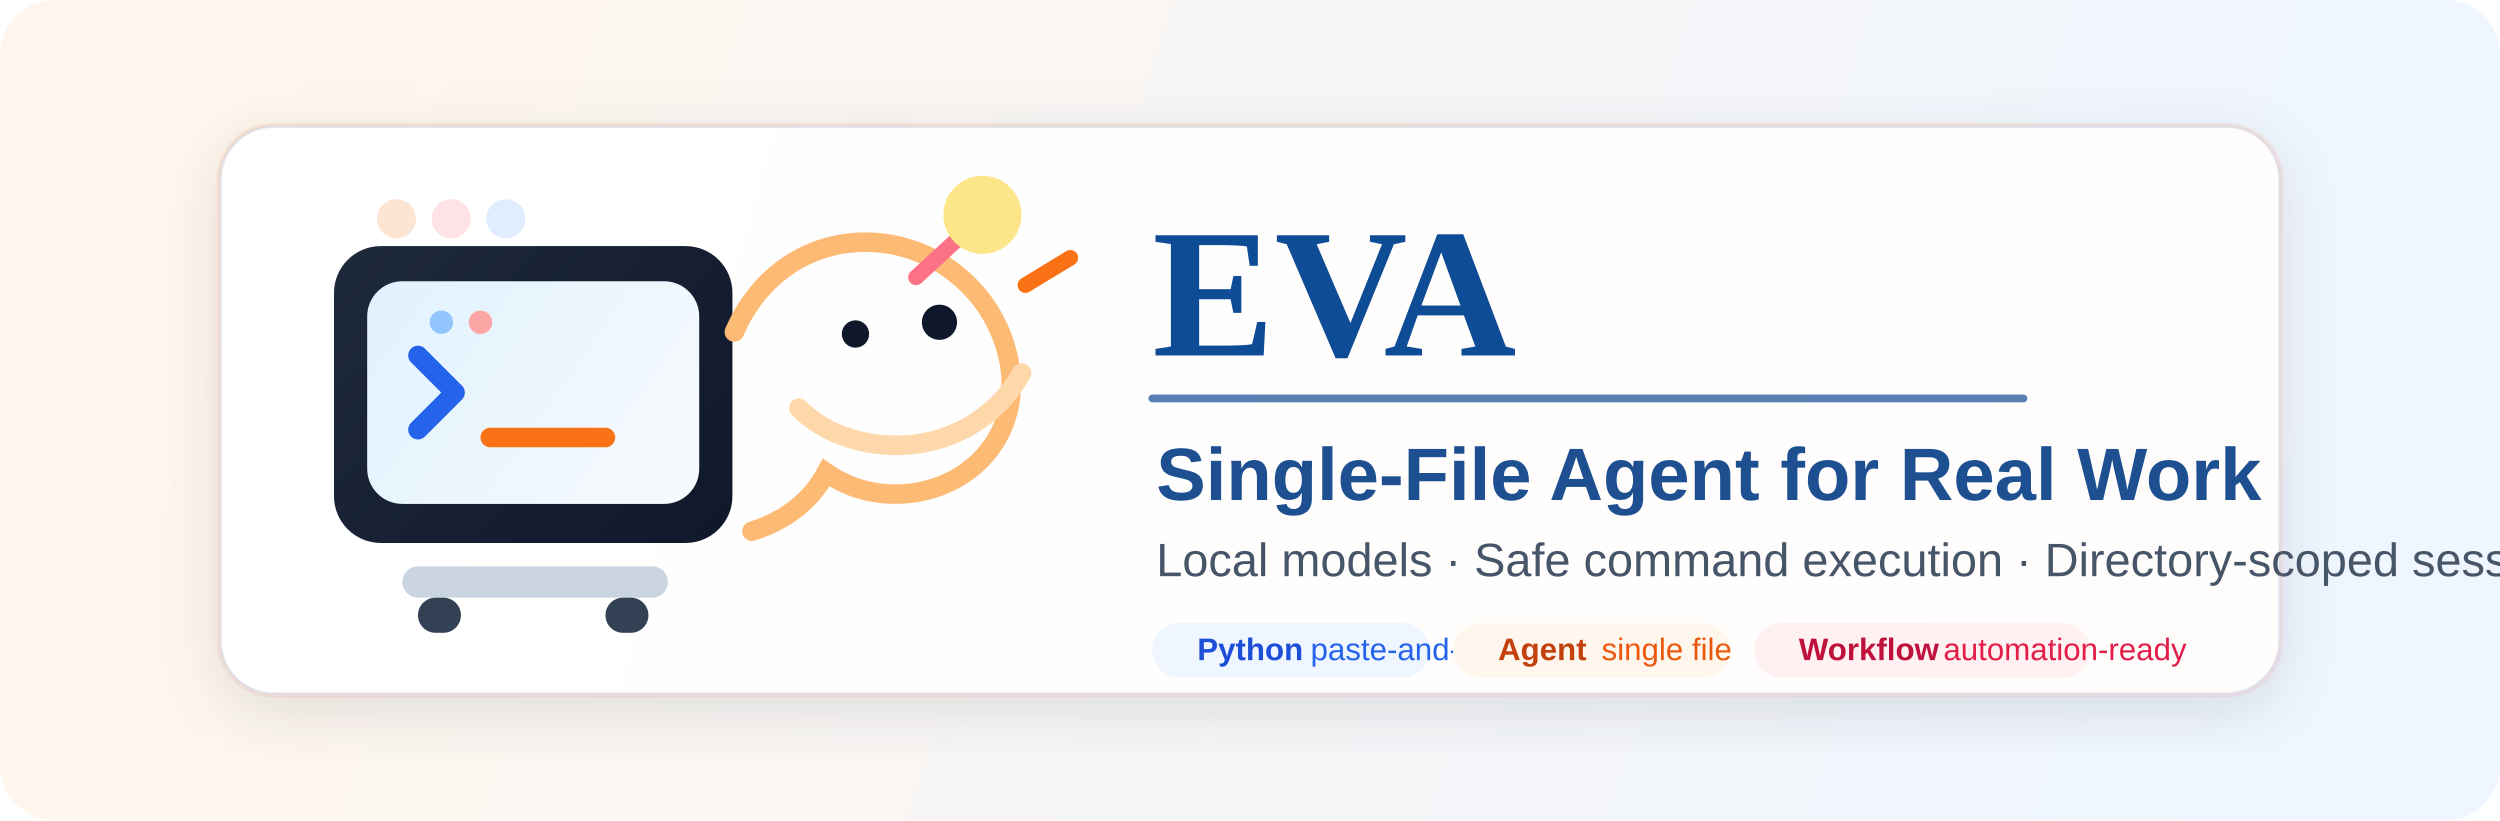
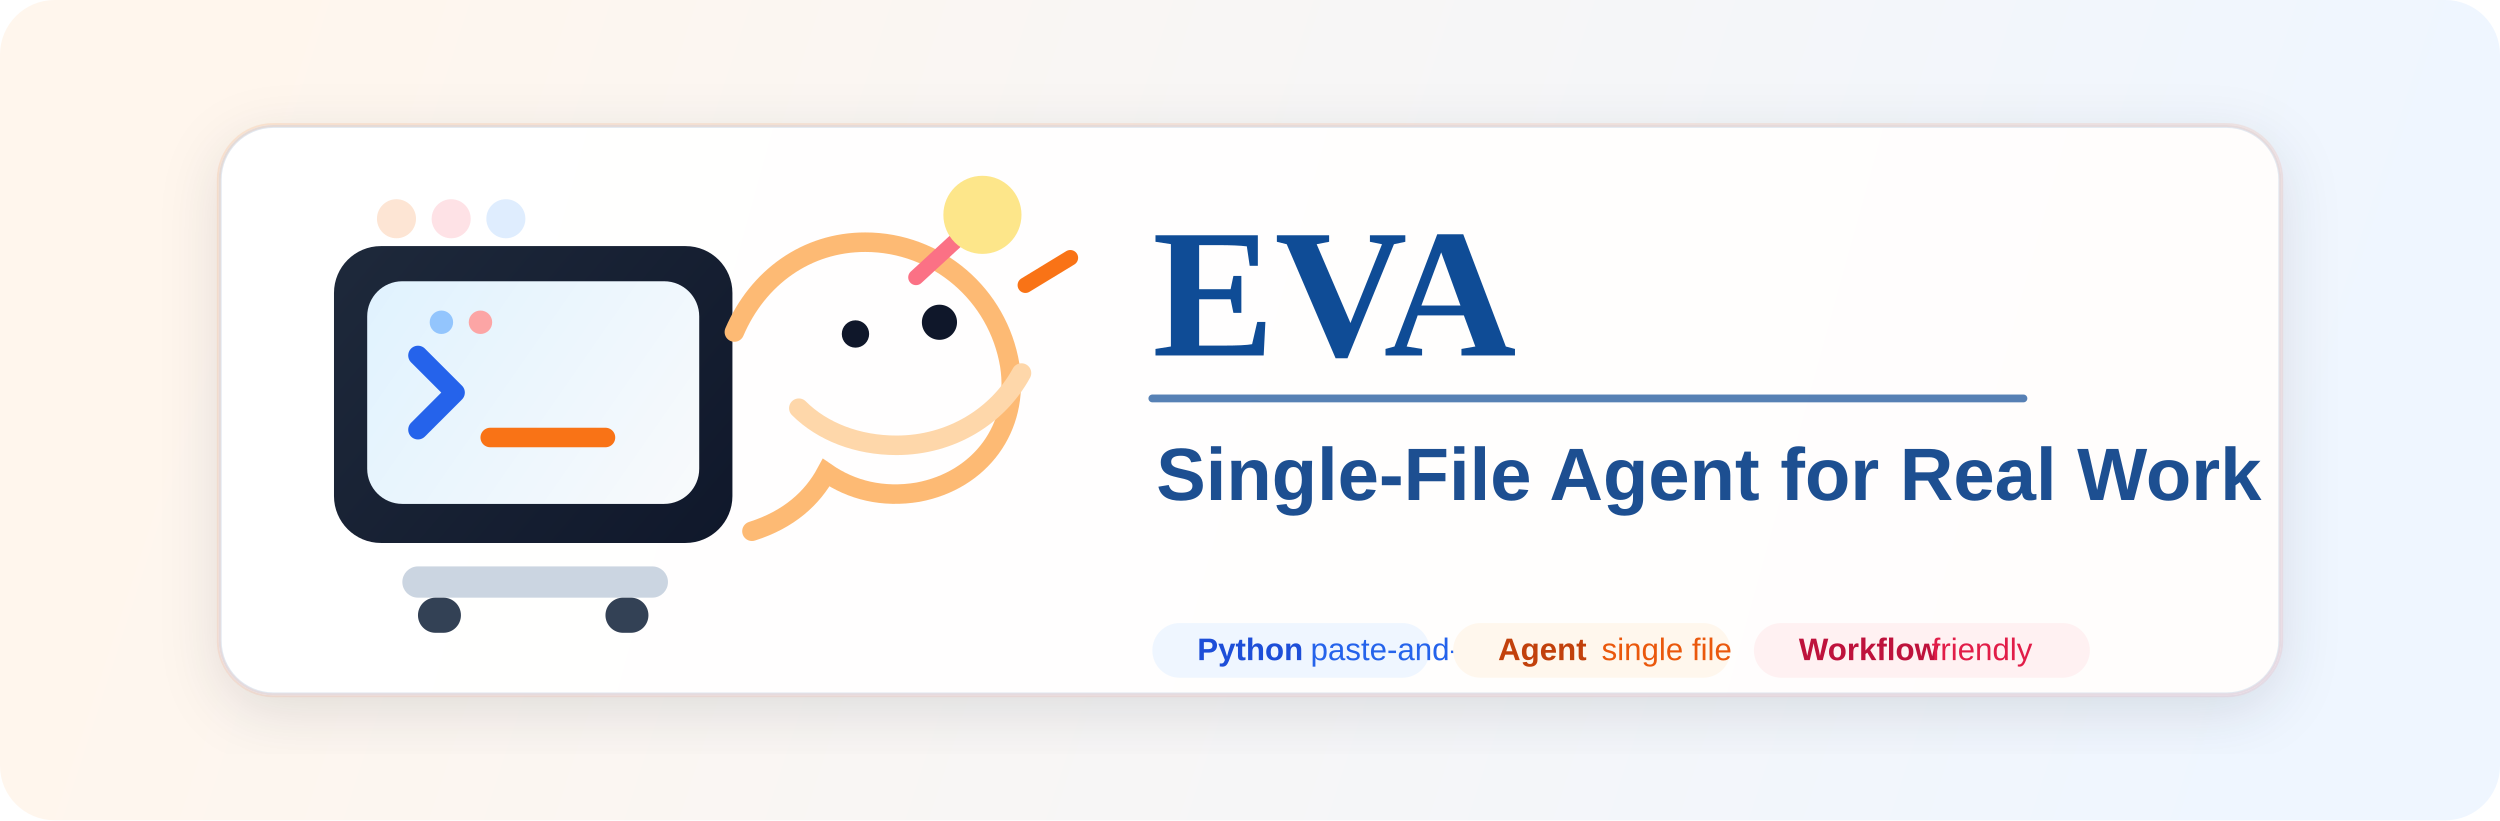
<svg xmlns="http://www.w3.org/2000/svg" width="1280" height="420" viewBox="0 0 1280 420" fill="none">
  <defs>
    <linearGradient id="bg" x1="120" y1="40" x2="1160" y2="380" gradientUnits="userSpaceOnUse">
      <stop stop-color="#FFF6ED" />
      <stop offset="1" stop-color="#EFF6FF" />
    </linearGradient>
    <linearGradient id="card" x1="112" y1="64" x2="1168" y2="356" gradientUnits="userSpaceOnUse">
      <stop stop-color="#FFFFFF" />
      <stop offset="1" stop-color="#FFFDFC" />
    </linearGradient>
    <filter id="shadow" x="82" y="34" width="1116" height="352" filterUnits="userSpaceOnUse" color-interpolation-filters="sRGB">
      <feFlood flood-opacity="0" result="BackgroundImageFix" />
      <feColorMatrix in="SourceAlpha" type="matrix" values="0 0 0 0 0 0 0 0 0 0 0 0 0 0 0 0 0 0 127 0" result="hardAlpha" />
      <feOffset dy="8" />
      <feGaussianBlur stdDeviation="15" />
      <feColorMatrix type="matrix" values="0 0 0 0 0.059 0 0 0 0 0.094 0 0 0 0 0.169 0 0 0 0.12 0" />
      <feBlend mode="normal" in2="BackgroundImageFix" result="effect1_dropShadow_1_2" />
      <feBlend mode="normal" in="SourceGraphic" in2="effect1_dropShadow_1_2" result="shape" />
    </filter>
    <linearGradient id="terminal" x1="171" y1="124" x2="372" y2="296" gradientUnits="userSpaceOnUse">
      <stop stop-color="#1E293B" />
      <stop offset="1" stop-color="#0F172A" />
    </linearGradient>
    <linearGradient id="screen" x1="190" y1="144" x2="354" y2="258" gradientUnits="userSpaceOnUse">
      <stop stop-color="#E0F2FE" />
      <stop offset="1" stop-color="#F8FAFC" />
    </linearGradient>
    <linearGradient id="accent" x1="0" y1="0" x2="1" y2="1">
      <stop stop-color="#F97316" />
      <stop offset="1" stop-color="#FB7185" />
    </linearGradient>
  </defs>
  <rect width="1280" height="420" rx="28" fill="url(#bg)" />
  <g filter="url(#shadow)">
    <rect x="112" y="64" width="1056" height="292" rx="28" fill="url(#card)" />
    <rect x="112.75" y="64.75" width="1054.5" height="290.5" rx="27.25" stroke="#E2E8F0" stroke-width="1.5" />
  </g>
  <circle cx="203" cy="112" r="10" fill="#F97316" fill-opacity="0.18" />
  <circle cx="231" cy="112" r="10" fill="#FB7185" fill-opacity="0.2" />
  <circle cx="259" cy="112" r="10" fill="#60A5FA" fill-opacity="0.2" />
  <g>
    <rect x="171" y="126" width="204" height="152" rx="24" fill="url(#terminal)" />
    <rect x="188" y="144" width="170" height="114" rx="18" fill="url(#screen)" />
    <path d="M214 182L233 201L214 220" stroke="#2563EB" stroke-width="10" stroke-linecap="round" stroke-linejoin="round" />
    <path d="M251 224H310" stroke="#F97316" stroke-width="10" stroke-linecap="round" />
    <circle cx="226" cy="165" r="6" fill="#93C5FD" />
    <circle cx="246" cy="165" r="6" fill="#FCA5A5" />
    <rect x="206" y="290" width="136" height="16" rx="8" fill="#CBD5E1" />
    <rect x="214" y="306" width="22" height="18" rx="9" fill="#334155" />
    <rect x="310" y="306" width="22" height="18" rx="9" fill="#334155" />
  </g>
  <g>
    <path d="M376 170C388 142 413 124 443 124C480 124 511 151 517 187C522 219 502 246 470 252C452 255 436 251 423 242C416 255 404 266 385 272" stroke="#FDBA74" stroke-width="10" stroke-linecap="round" />
    <path d="M409 209C421 221 439 228 459 228C487 228 511 213 523 191" stroke="#FED7AA" stroke-width="10" stroke-linecap="round" />
    <circle cx="438" cy="171" r="7" fill="#0F172A" />
    <circle cx="481" cy="165" r="9" fill="#0F172A" />
    <path d="M469 142L494 119" stroke="#FB7185" stroke-width="8" stroke-linecap="round" />
    <circle cx="503" cy="110" r="20" fill="#FDE68A" />
    <path d="M525 146L548 132" stroke="#F97316" stroke-width="8" stroke-linecap="round" />
  </g>
  <g>
    <text x="590" y="182" fill="#0F4C96" font-family="Georgia, 'Times New Roman', serif" font-size="94" font-weight="700">EVA</text>
    <path d="M590 204H1036" stroke="#0F4C96" stroke-width="4" stroke-linecap="round" opacity="0.7" />
    <text x="592" y="256" fill="#1D4F91" font-family="'Segoe UI', Arial, sans-serif" font-size="38" font-weight="700">Single-File Agent for Real Work</text>
-     <text x="592" y="295" fill="#475569" font-family="'Segoe UI', Arial, sans-serif" font-size="24">
-       Local models · Safe command execution · Directory-scoped sessions
-     </text>
  </g>
  <g>
    <rect x="590" y="319" width="142" height="28" rx="14" fill="#EFF6FF" />
    <text x="613" y="338" fill="#1D4ED8" font-family="'Segoe UI', Arial, sans-serif" font-size="16" font-weight="700">Python</text>
    <text x="671" y="338" fill="#2563EB" font-family="'Segoe UI', Arial, sans-serif" font-size="16">paste-and-go</text>
    <rect x="744" y="319" width="142" height="28" rx="14" fill="#FFF7ED" />
    <text x="767" y="338" fill="#C2410C" font-family="'Segoe UI', Arial, sans-serif" font-size="16" font-weight="700">Agent</text>
    <text x="820" y="338" fill="#EA580C" font-family="'Segoe UI', Arial, sans-serif" font-size="16">single file</text>
    <rect x="898" y="319" width="172" height="28" rx="14" fill="#FFF1F2" />
    <text x="921" y="338" fill="#BE123C" font-family="'Segoe UI', Arial, sans-serif" font-size="16" font-weight="700">Workflow</text>
-     <text x="995" y="338" fill="#E11D48" font-family="'Segoe UI', Arial, sans-serif" font-size="16">automation-ready</text>
+     <text x="989" y="338" fill="#E11D48" font-family="'Segoe UI', Arial, sans-serif" font-size="16">friendly</text>
  </g>
  <rect x="112" y="64" width="1056" height="292" rx="28" stroke="url(#accent)" stroke-opacity="0.12" stroke-width="2" />
</svg>
